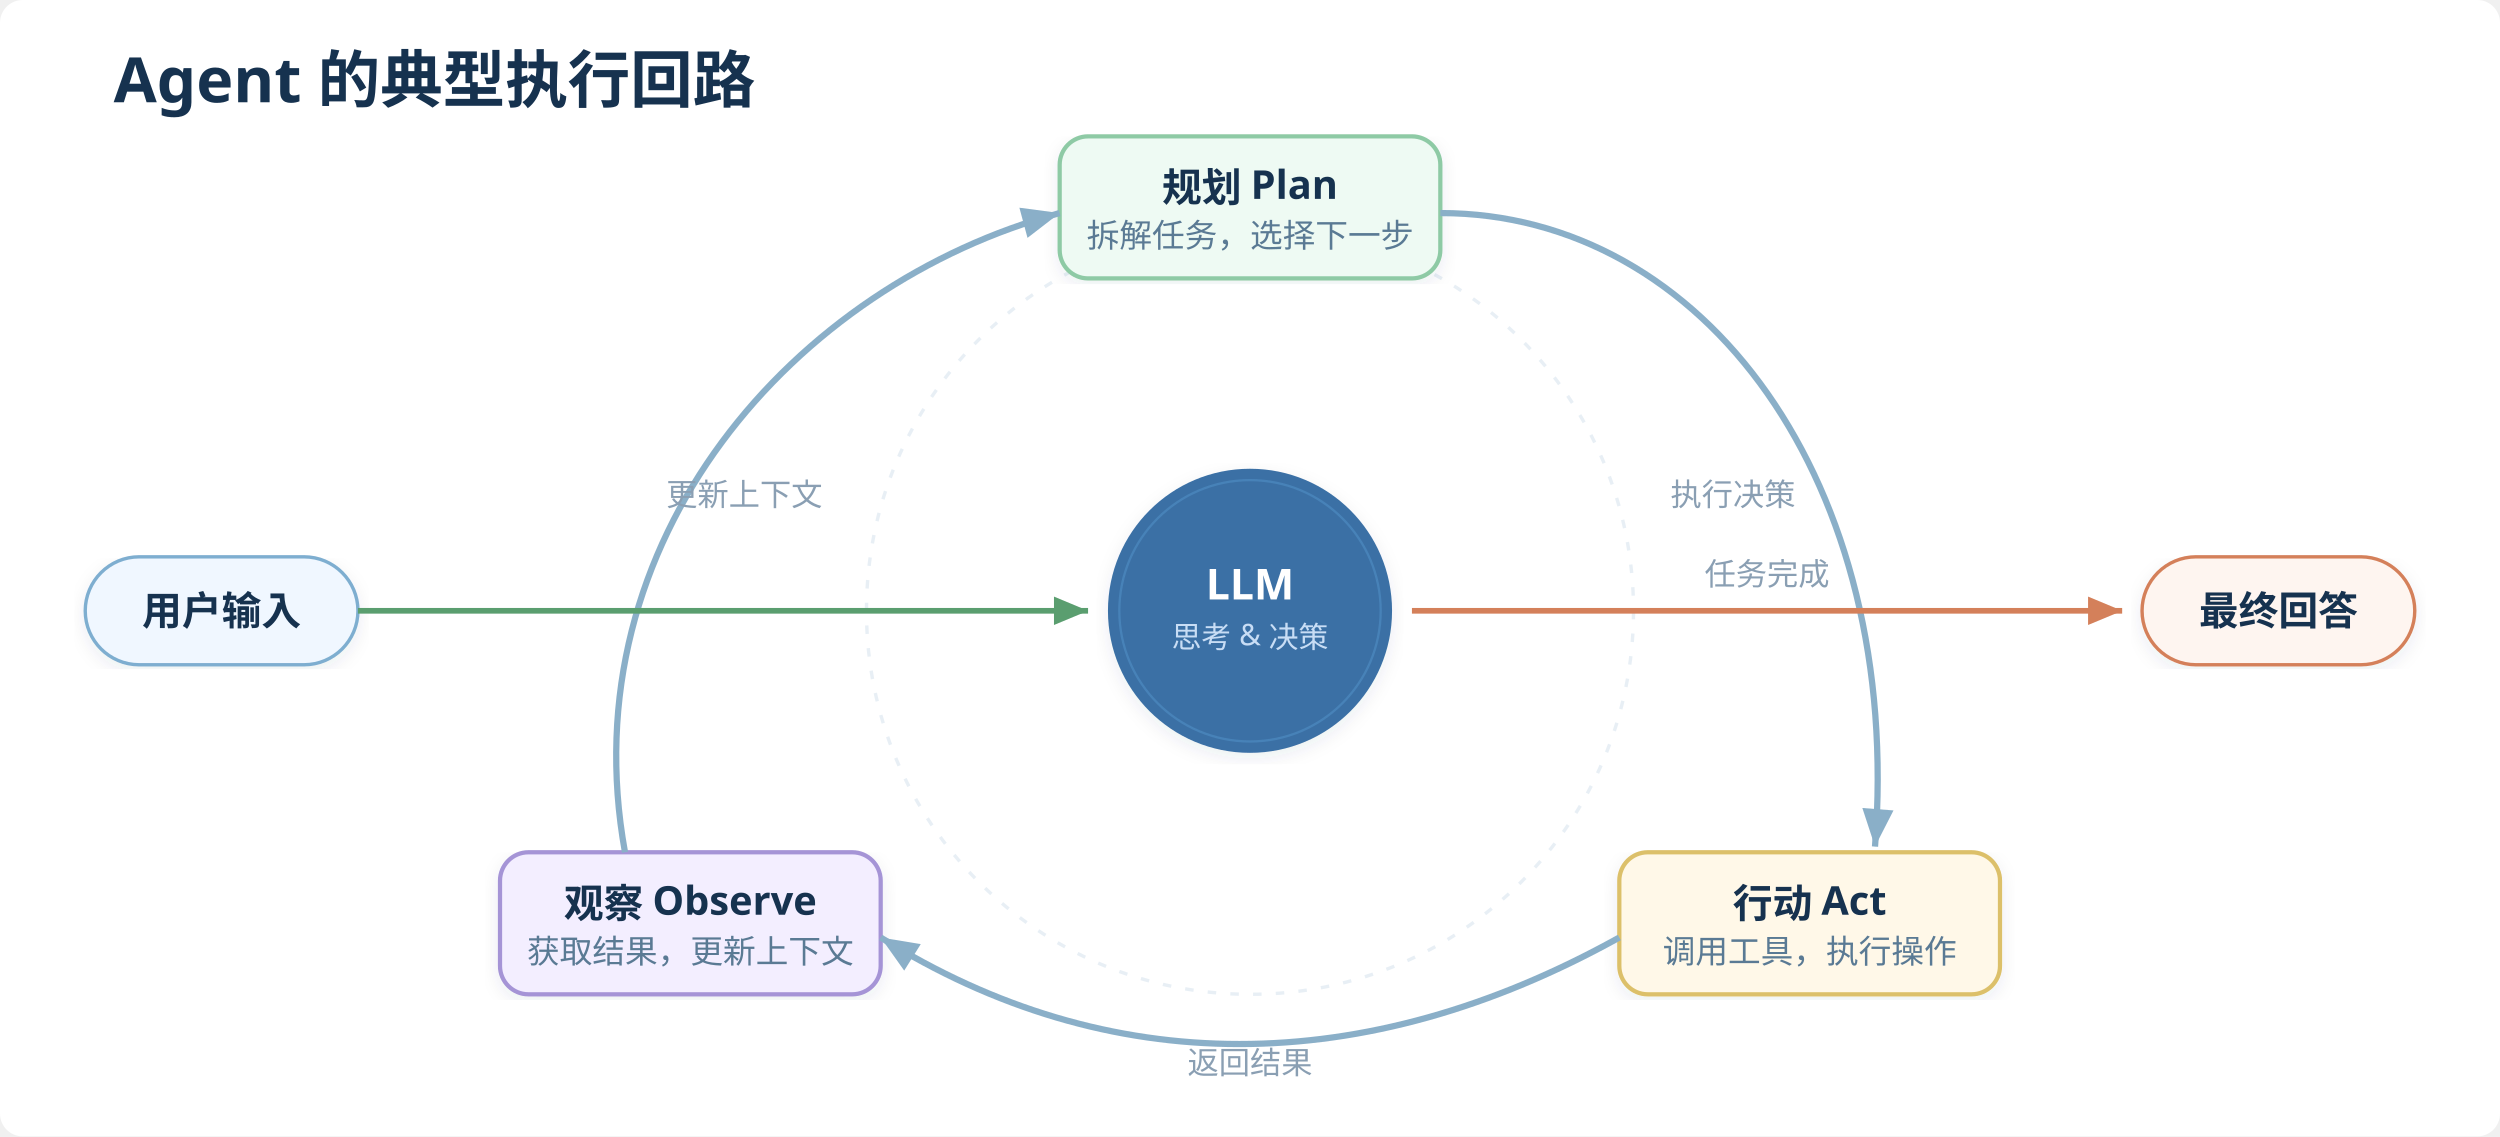
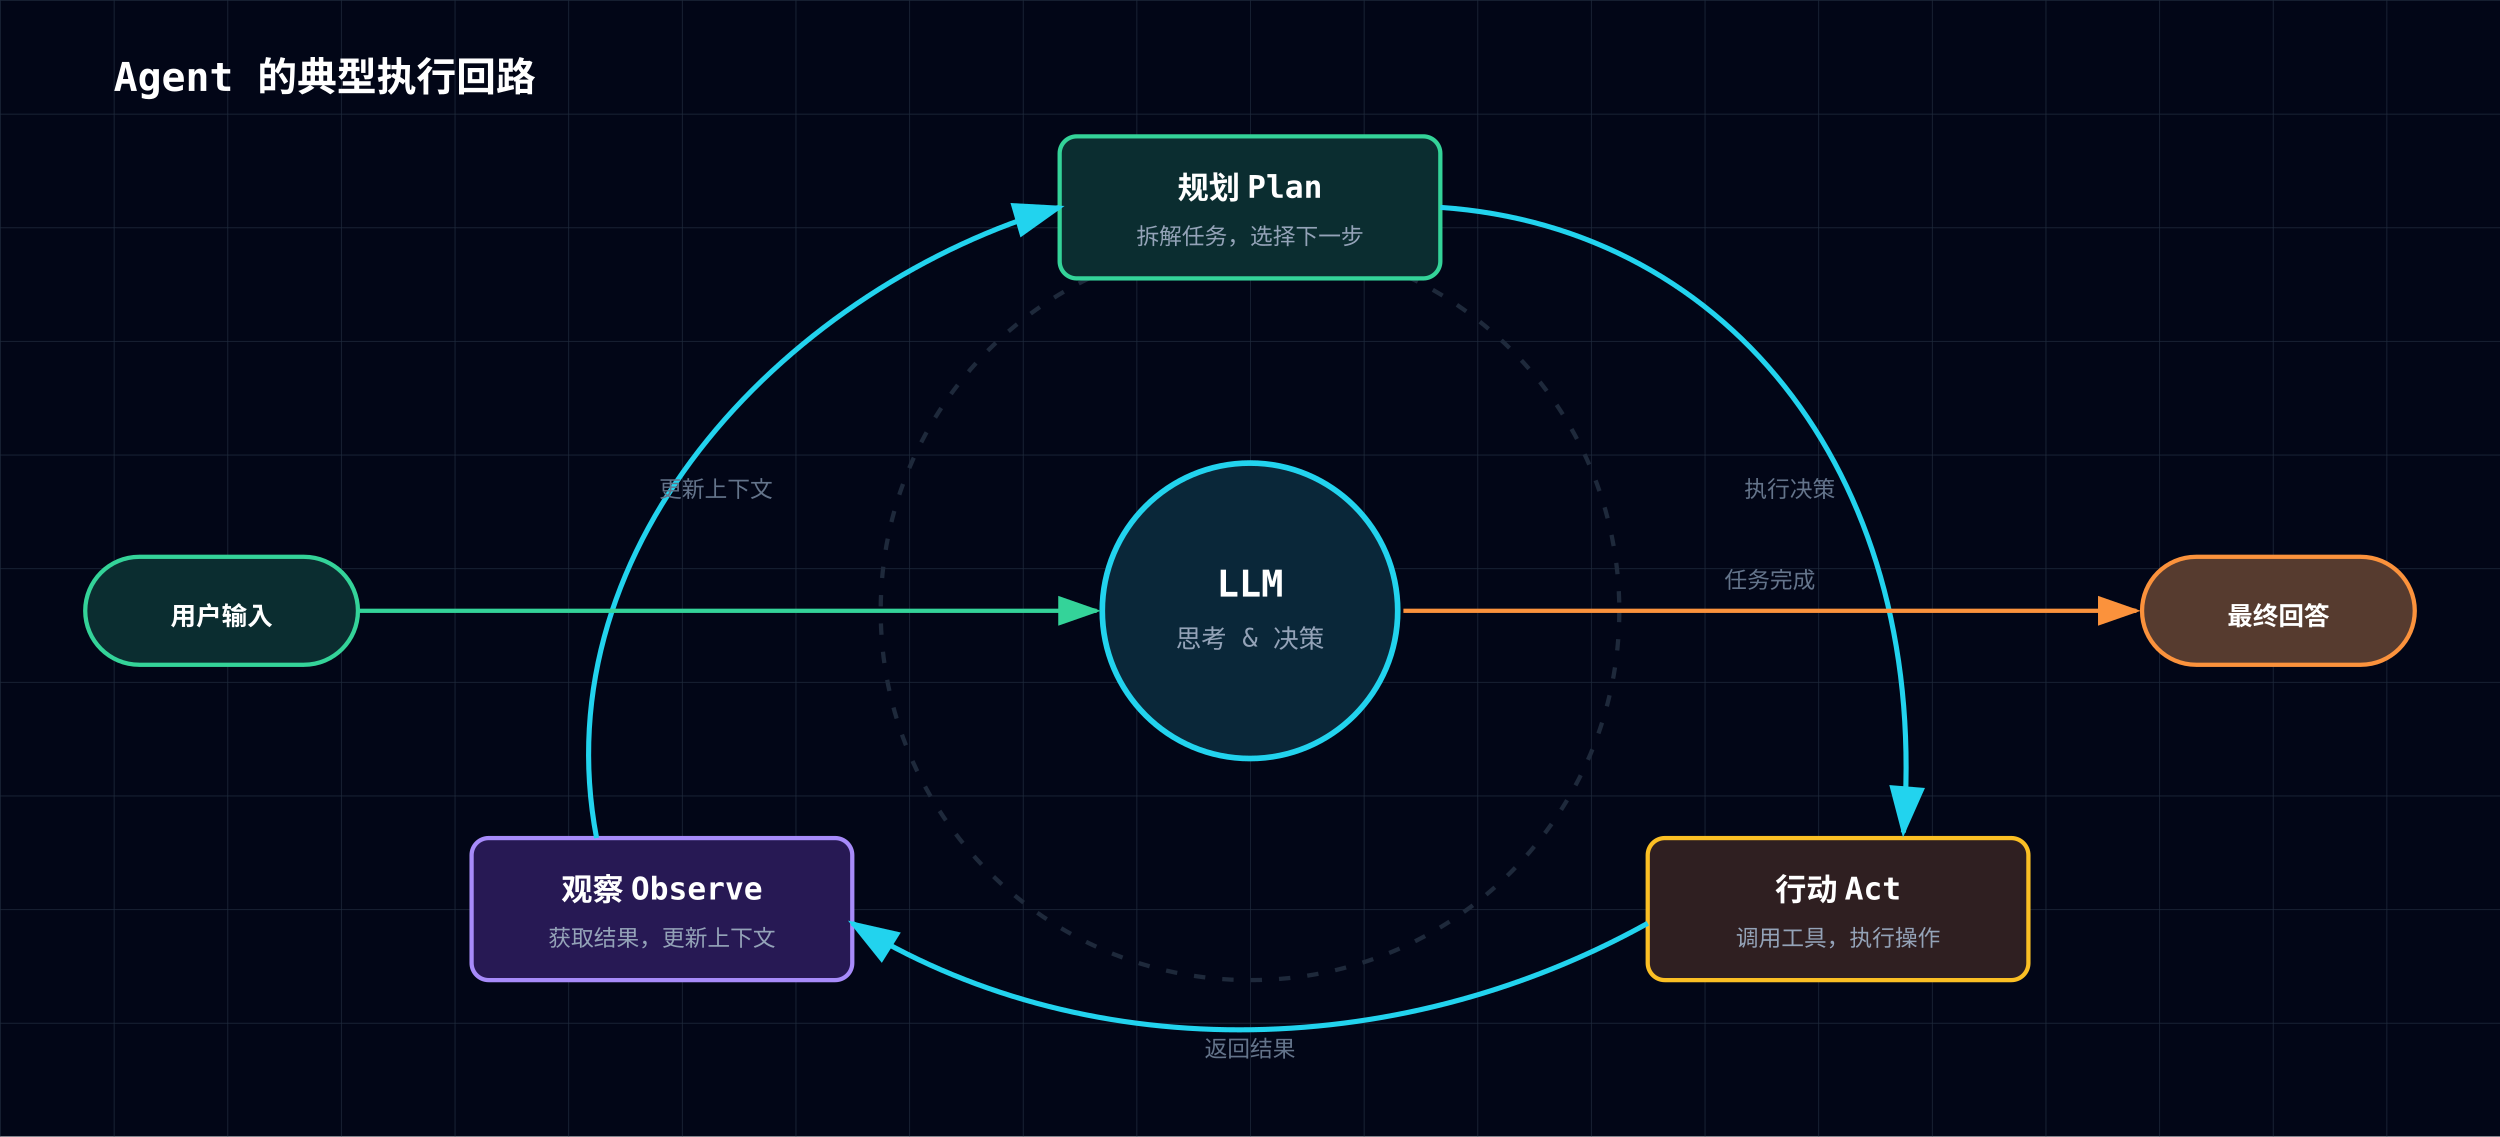
<svg xmlns="http://www.w3.org/2000/svg" width="880" height="400" viewBox="0 0 880 400">
  <defs>
-     <style>
-       .title { font: 700 22px 'PingFang SC', 'Microsoft YaHei', sans-serif; fill: #16324f; }
-       .label { font: 700 14px 'PingFang SC', 'Microsoft YaHei', sans-serif; fill: #16324f; }
-       .sub { font: 400 11.5px 'PingFang SC', 'Microsoft YaHei', sans-serif; fill: #5a7a94; }
-       .note { font: 500 11px 'PingFang SC', 'Microsoft YaHei', sans-serif; fill: #8a9fb3; }
-       .center-label { font: 700 15px 'PingFang SC', 'Microsoft YaHei', sans-serif; fill: #ffffff; }
-       .center-sub { font: 400 10.5px 'PingFang SC', 'Microsoft YaHei', sans-serif; fill: #c8ddf5; }
-       .loop-arrow { fill: none; stroke: #8aafc8; stroke-width: 2.2; marker-end: url(#loop-tip); }
-       .in-arrow { fill: none; stroke: #5a9e6f; stroke-width: 2; marker-end: url(#in-tip); }
-       .out-arrow { fill: none; stroke: #d4805a; stroke-width: 2; marker-end: url(#out-tip); }
-     </style>
-     <marker id="loop-tip" markerWidth="7" markerHeight="7" refX="6" refY="3" orient="auto">
-       <path d="M0,0.5 L6,3 L0,5.5 Z" fill="#8aafc8" />
+     <pattern id="grid" width="40" height="40" patternUnits="userSpaceOnUse">
+       <path d="M 40 0 L 0 0 0 40" fill="none" stroke="#1e293b" stroke-width="0.5" />
+     </pattern>
+     <marker id="loop-arrow" markerWidth="10" markerHeight="7" refX="9" refY="3.5" orient="auto">
+       <polygon points="0 0, 10 3.5, 0 7" fill="#22d3ee" />
    </marker>
-     <marker id="in-tip" markerWidth="7" markerHeight="7" refX="6" refY="3" orient="auto">
-       <path d="M0,0.5 L6,3 L0,5.5 Z" fill="#5a9e6f" />
+     <marker id="in-arrow" markerWidth="10" markerHeight="7" refX="9" refY="3.5" orient="auto">
+       <polygon points="0 0, 10 3.5, 0 7" fill="#34d399" />
    </marker>
-     <marker id="out-tip" markerWidth="7" markerHeight="7" refX="6" refY="3" orient="auto">
-       <path d="M0,0.5 L6,3 L0,5.5 Z" fill="#d4805a" />
+     <marker id="out-arrow" markerWidth="10" markerHeight="7" refX="9" refY="3.5" orient="auto">
+       <polygon points="0 0, 10 3.5, 0 7" fill="#fb923c" />
    </marker>
-     <filter id="shadow" x="-4%" y="-4%" width="108%" height="108%">
-       <feDropShadow dx="0" dy="2" stdDeviation="3" flood-color="#1a3a5c" flood-opacity="0.08" />
-     </filter>
  </defs>
-   <rect width="880" height="400" fill="#ffffff" rx="8" />
-   <text x="40" y="36" class="title">Agent 的典型执行回路</text>
-   <circle cx="440" cy="215" r="50" fill="#3a6fa5" filter="url(#shadow)" />
-   <circle cx="440" cy="215" r="46" fill="none" stroke="#5a9fd5" stroke-width="0.8" stroke-opacity="0.4" />
-   <text x="440" y="211" text-anchor="middle" class="center-label">LLM</text>
-   <text x="440" y="228" text-anchor="middle" class="center-sub">思考 &amp; 决策</text>
-   <circle cx="440" cy="215" r="135" fill="none" stroke="#e8eff5" stroke-width="1.2" stroke-dasharray="3 5" />
-   <rect x="373" y="48" width="134" height="50" rx="10" fill="#eefaf3" stroke="#8ecaa5" stroke-width="1.5" filter="url(#shadow)" />
-   <text x="440" y="71" text-anchor="middle" class="label">规划 Plan</text>
-   <text x="440" y="87" text-anchor="middle" class="sub">拆解任务，选择下一步</text>
-   <rect x="570" y="300" width="134" height="50" rx="10" fill="#fff8e8" stroke="#dcc06a" stroke-width="1.5" filter="url(#shadow)" />
-   <text x="637" y="323" text-anchor="middle" class="label">行动 Act</text>
-   <text x="637" y="339" text-anchor="middle" class="sub">调用工具，执行操作</text>
-   <rect x="176" y="300" width="134" height="50" rx="10" fill="#f3eeff" stroke="#a594d6" stroke-width="1.5" filter="url(#shadow)" />
-   <text x="243" y="323" text-anchor="middle" class="label">观察 Observe</text>
-   <text x="243" y="339" text-anchor="middle" class="sub">获取结果，更新上下文</text>
-   <path d="M507 75 C600 75, 670 170, 660 298" class="loop-arrow" />
-   <path d="M570 330 C480 380, 390 380, 310 330" class="loop-arrow" />
-   <path d="M220 300 C200 190, 280 100, 373 75" class="loop-arrow" />
-   <text x="610" y="178" text-anchor="middle" class="note">执行决策</text>
-   <text x="440" y="378" text-anchor="middle" class="note">返回结果</text>
-   <text x="262" y="178" text-anchor="middle" class="note">更新上下文</text>
-   <rect x="30" y="196" width="96" height="38" rx="19" fill="#f0f7ff" stroke="#7eaed0" stroke-width="1.2" filter="url(#shadow)" />
-   <text x="78" y="220" text-anchor="middle" class="label">用户输入</text>
-   <path d="M126 215 H383" class="in-arrow" />
-   <rect x="754" y="196" width="96" height="38" rx="19" fill="#fef5f0" stroke="#d4805a" stroke-width="1.2" filter="url(#shadow)" />
-   <text x="802" y="220" text-anchor="middle" class="label">最终回答</text>
-   <path d="M497 215 H747" class="out-arrow" />
-   <text x="622" y="206" text-anchor="middle" class="note">任务完成</text>
+   <rect width="880" height="400" fill="#020617" />
+   <rect width="880" height="400" fill="url(#grid)" />
+   <text x="40" y="32" fill="white" font-family="'JetBrains Mono', monospace" font-size="14" font-weight="700">Agent 的典型执行回路</text>
+   <circle cx="440" cy="215" r="130" fill="none" stroke="#1e293b" stroke-width="1.5" stroke-dasharray="4,6" />
+   <circle cx="440" cy="215" r="52" fill="#0f172a" />
+   <circle cx="440" cy="215" r="52" fill="rgba(8, 51, 68, 0.6)" stroke="#22d3ee" stroke-width="2" />
+   <text x="440" y="210" text-anchor="middle" fill="white" font-family="'JetBrains Mono', monospace" font-size="13" font-weight="700">LLM</text>
+   <text x="440" y="228" text-anchor="middle" fill="#94a3b8" font-family="'JetBrains Mono', monospace" font-size="9">思考 &amp; 决策</text>
+   <rect x="373" y="48" width="134" height="50" rx="6" fill="#0f172a" />
+   <rect x="373" y="48" width="134" height="50" rx="6" fill="rgba(6, 78, 59, 0.4)" stroke="#34d399" stroke-width="1.5" />
+   <text x="440" y="70" text-anchor="middle" fill="white" font-family="'JetBrains Mono', monospace" font-size="11" font-weight="600">规划 Plan</text>
+   <text x="440" y="86" text-anchor="middle" fill="#94a3b8" font-family="'JetBrains Mono', monospace" font-size="8">拆解任务，选择下一步</text>
+   <rect x="580" y="295" width="134" height="50" rx="6" fill="#0f172a" />
+   <rect x="580" y="295" width="134" height="50" rx="6" fill="rgba(120, 53, 15, 0.3)" stroke="#fbbf24" stroke-width="1.5" />
+   <text x="647" y="317" text-anchor="middle" fill="white" font-family="'JetBrains Mono', monospace" font-size="11" font-weight="600">行动 Act</text>
+   <text x="647" y="333" text-anchor="middle" fill="#94a3b8" font-family="'JetBrains Mono', monospace" font-size="8">调用工具，执行操作</text>
+   <rect x="166" y="295" width="134" height="50" rx="6" fill="#0f172a" />
+   <rect x="166" y="295" width="134" height="50" rx="6" fill="rgba(76, 29, 149, 0.4)" stroke="#a78bfa" stroke-width="1.5" />
+   <text x="233" y="317" text-anchor="middle" fill="white" font-family="'JetBrains Mono', monospace" font-size="11" font-weight="600">观察 Observe</text>
+   <text x="233" y="333" text-anchor="middle" fill="#94a3b8" font-family="'JetBrains Mono', monospace" font-size="8">获取结果，更新上下文</text>
+   <path d="M507 73 C610 80, 680 170, 670 293" fill="none" stroke="#22d3ee" stroke-width="1.8" marker-end="url(#loop-arrow)" />
+   <text x="630" y="175" text-anchor="middle" fill="#64748b" font-family="'JetBrains Mono', monospace" font-size="8">执行决策</text>
+   <path d="M580 325 C490 375, 380 375, 300 325" fill="none" stroke="#22d3ee" stroke-width="1.8" marker-end="url(#loop-arrow)" />
+   <text x="440" y="372" text-anchor="middle" fill="#64748b" font-family="'JetBrains Mono', monospace" font-size="8">返回结果</text>
+   <path d="M210 295 C190 190, 280 100, 373 73" fill="none" stroke="#22d3ee" stroke-width="1.8" marker-end="url(#loop-arrow)" />
+   <text x="252" y="175" text-anchor="middle" fill="#64748b" font-family="'JetBrains Mono', monospace" font-size="8">更新上下文</text>
+   <rect x="30" y="196" width="96" height="38" rx="19" fill="#0f172a" />
+   <rect x="30" y="196" width="96" height="38" rx="19" fill="rgba(6, 78, 59, 0.4)" stroke="#34d399" stroke-width="1.5" />
+   <text x="78" y="220" text-anchor="middle" fill="white" font-family="'JetBrains Mono', monospace" font-size="9" font-weight="600">用户输入</text>
+   <line x1="126" y1="215" x2="386" y2="215" stroke="#34d399" stroke-width="1.5" marker-end="url(#in-arrow)" />
+   <rect x="754" y="196" width="96" height="38" rx="19" fill="#0f172a" />
+   <rect x="754" y="196" width="96" height="38" rx="19" fill="rgba(251, 146, 60, 0.3)" stroke="#fb923c" stroke-width="1.5" />
+   <text x="802" y="220" text-anchor="middle" fill="white" font-family="'JetBrains Mono', monospace" font-size="9" font-weight="600">最终回答</text>
+   <line x1="494" y1="215" x2="752" y2="215" stroke="#fb923c" stroke-width="1.5" marker-end="url(#out-arrow)" />
+   <text x="623" y="207" text-anchor="middle" fill="#64748b" font-family="'JetBrains Mono', monospace" font-size="8">任务完成</text>
</svg>
